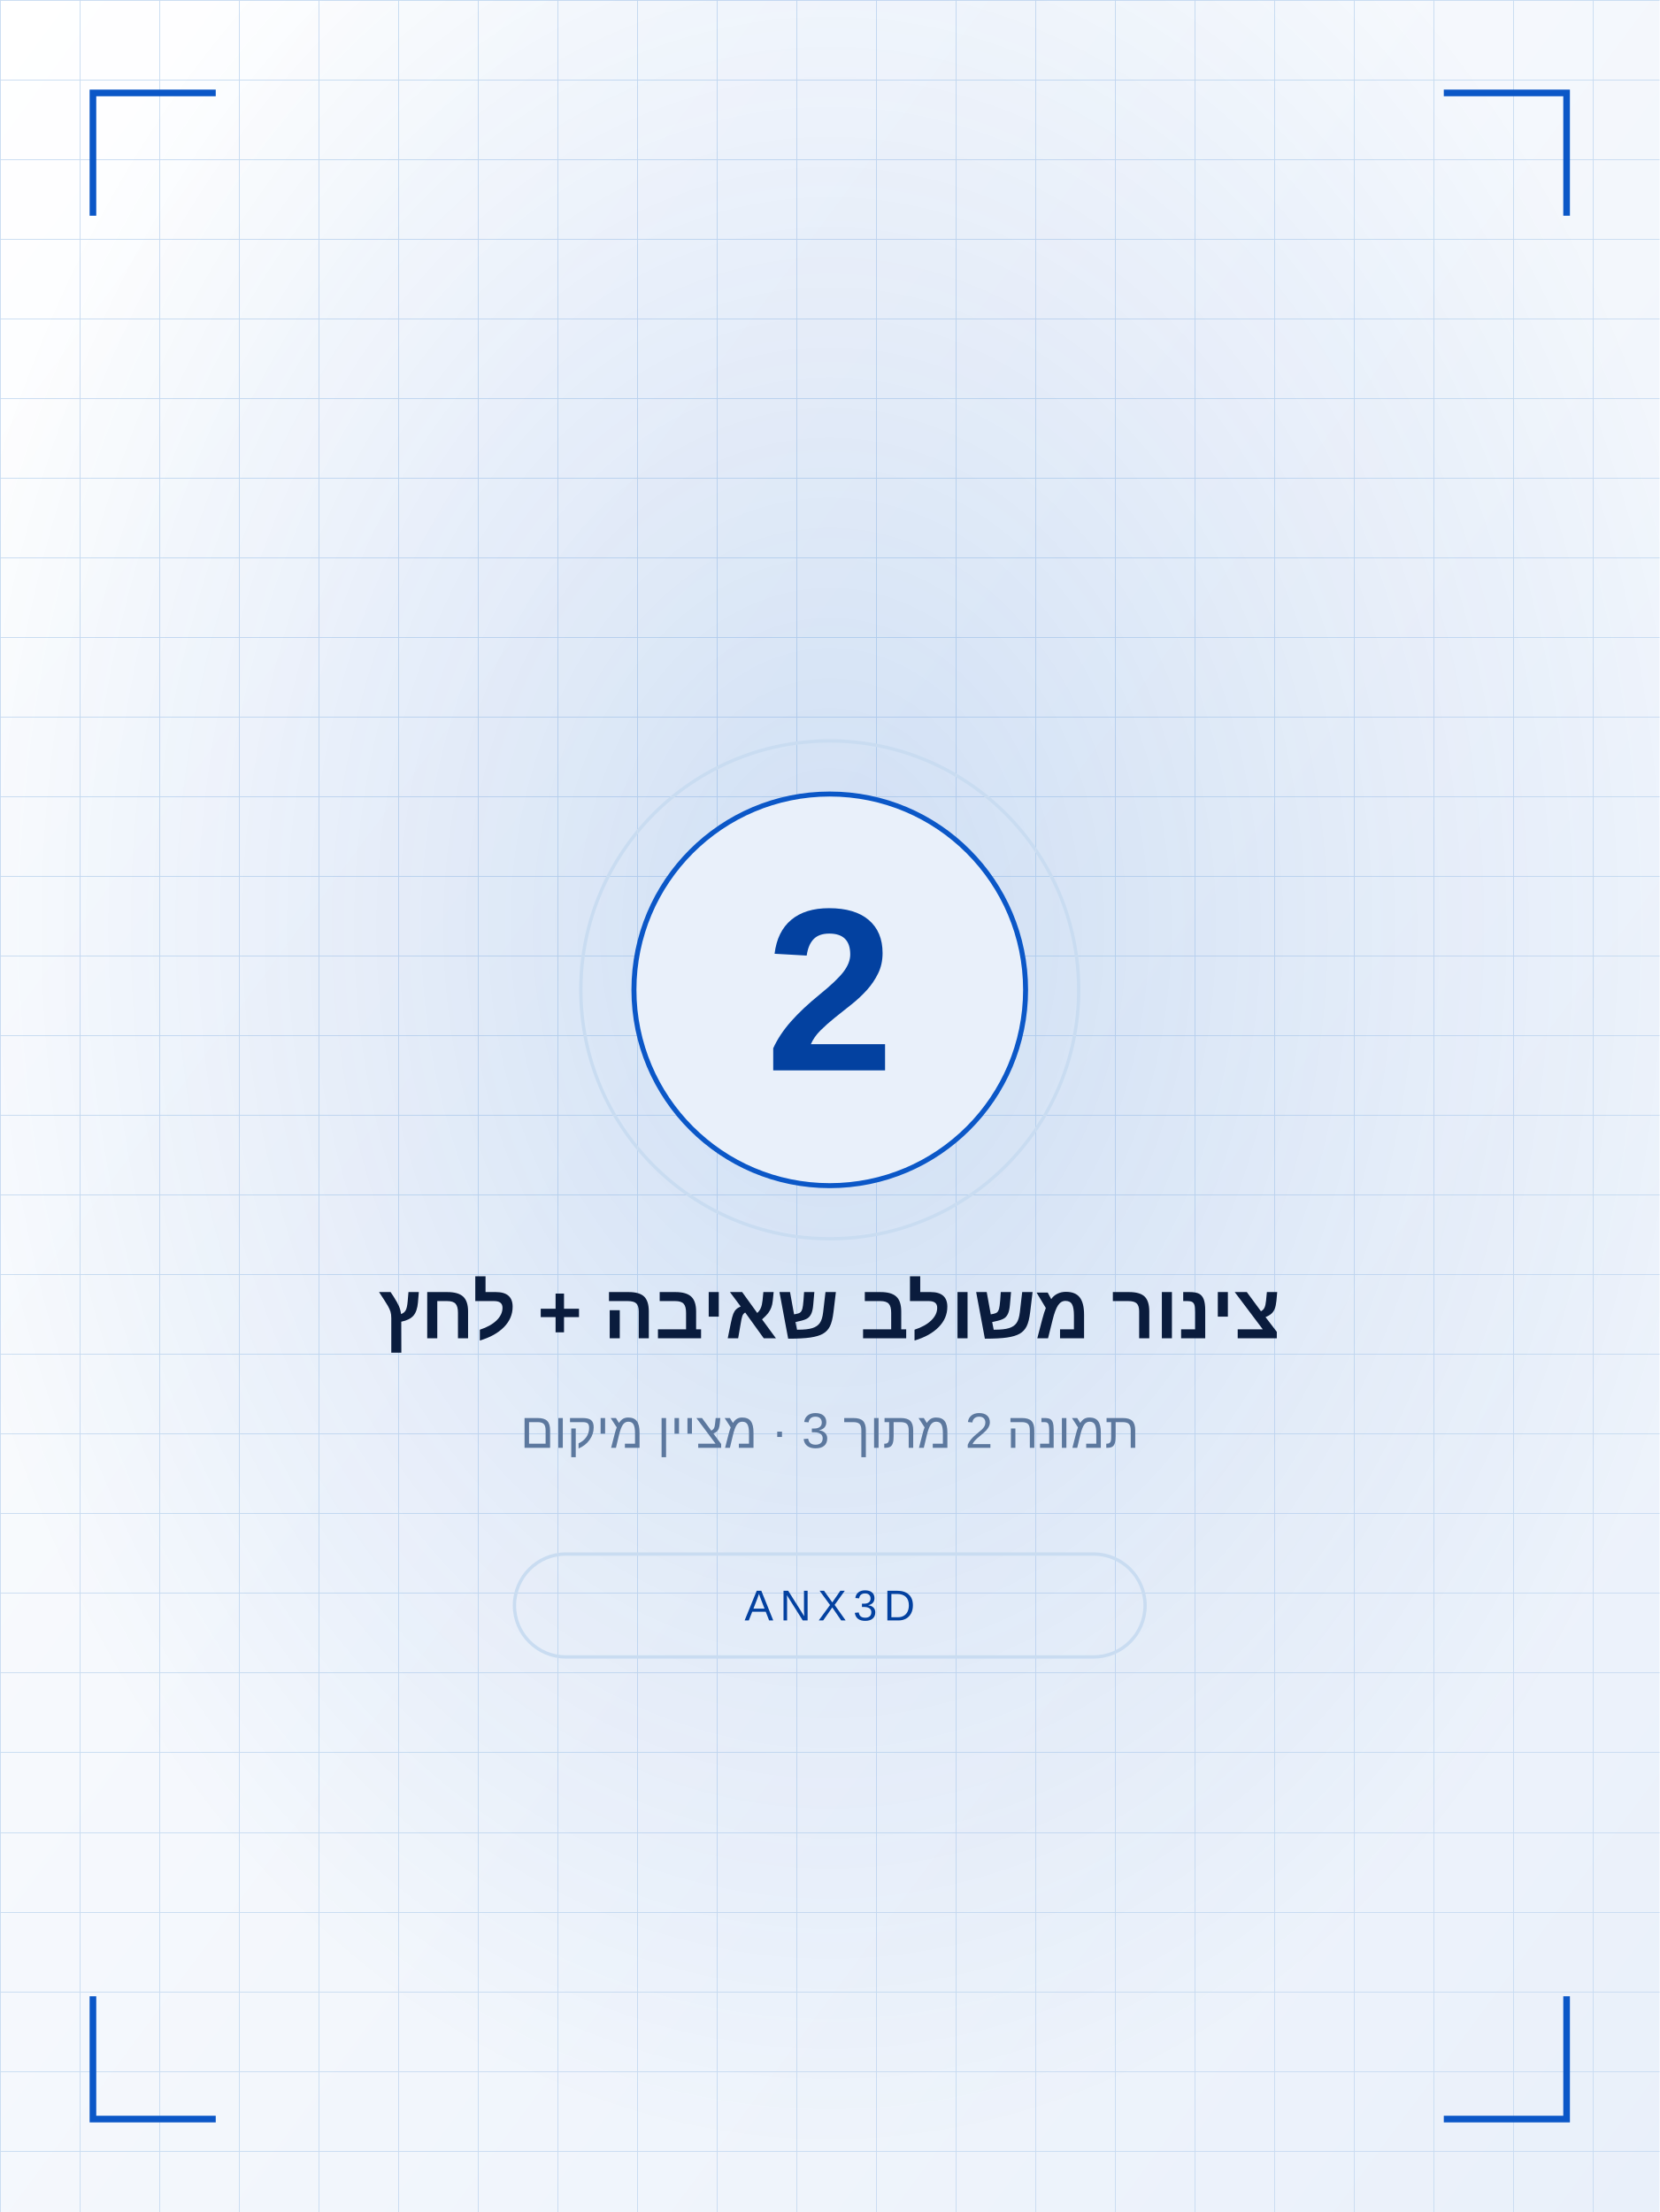
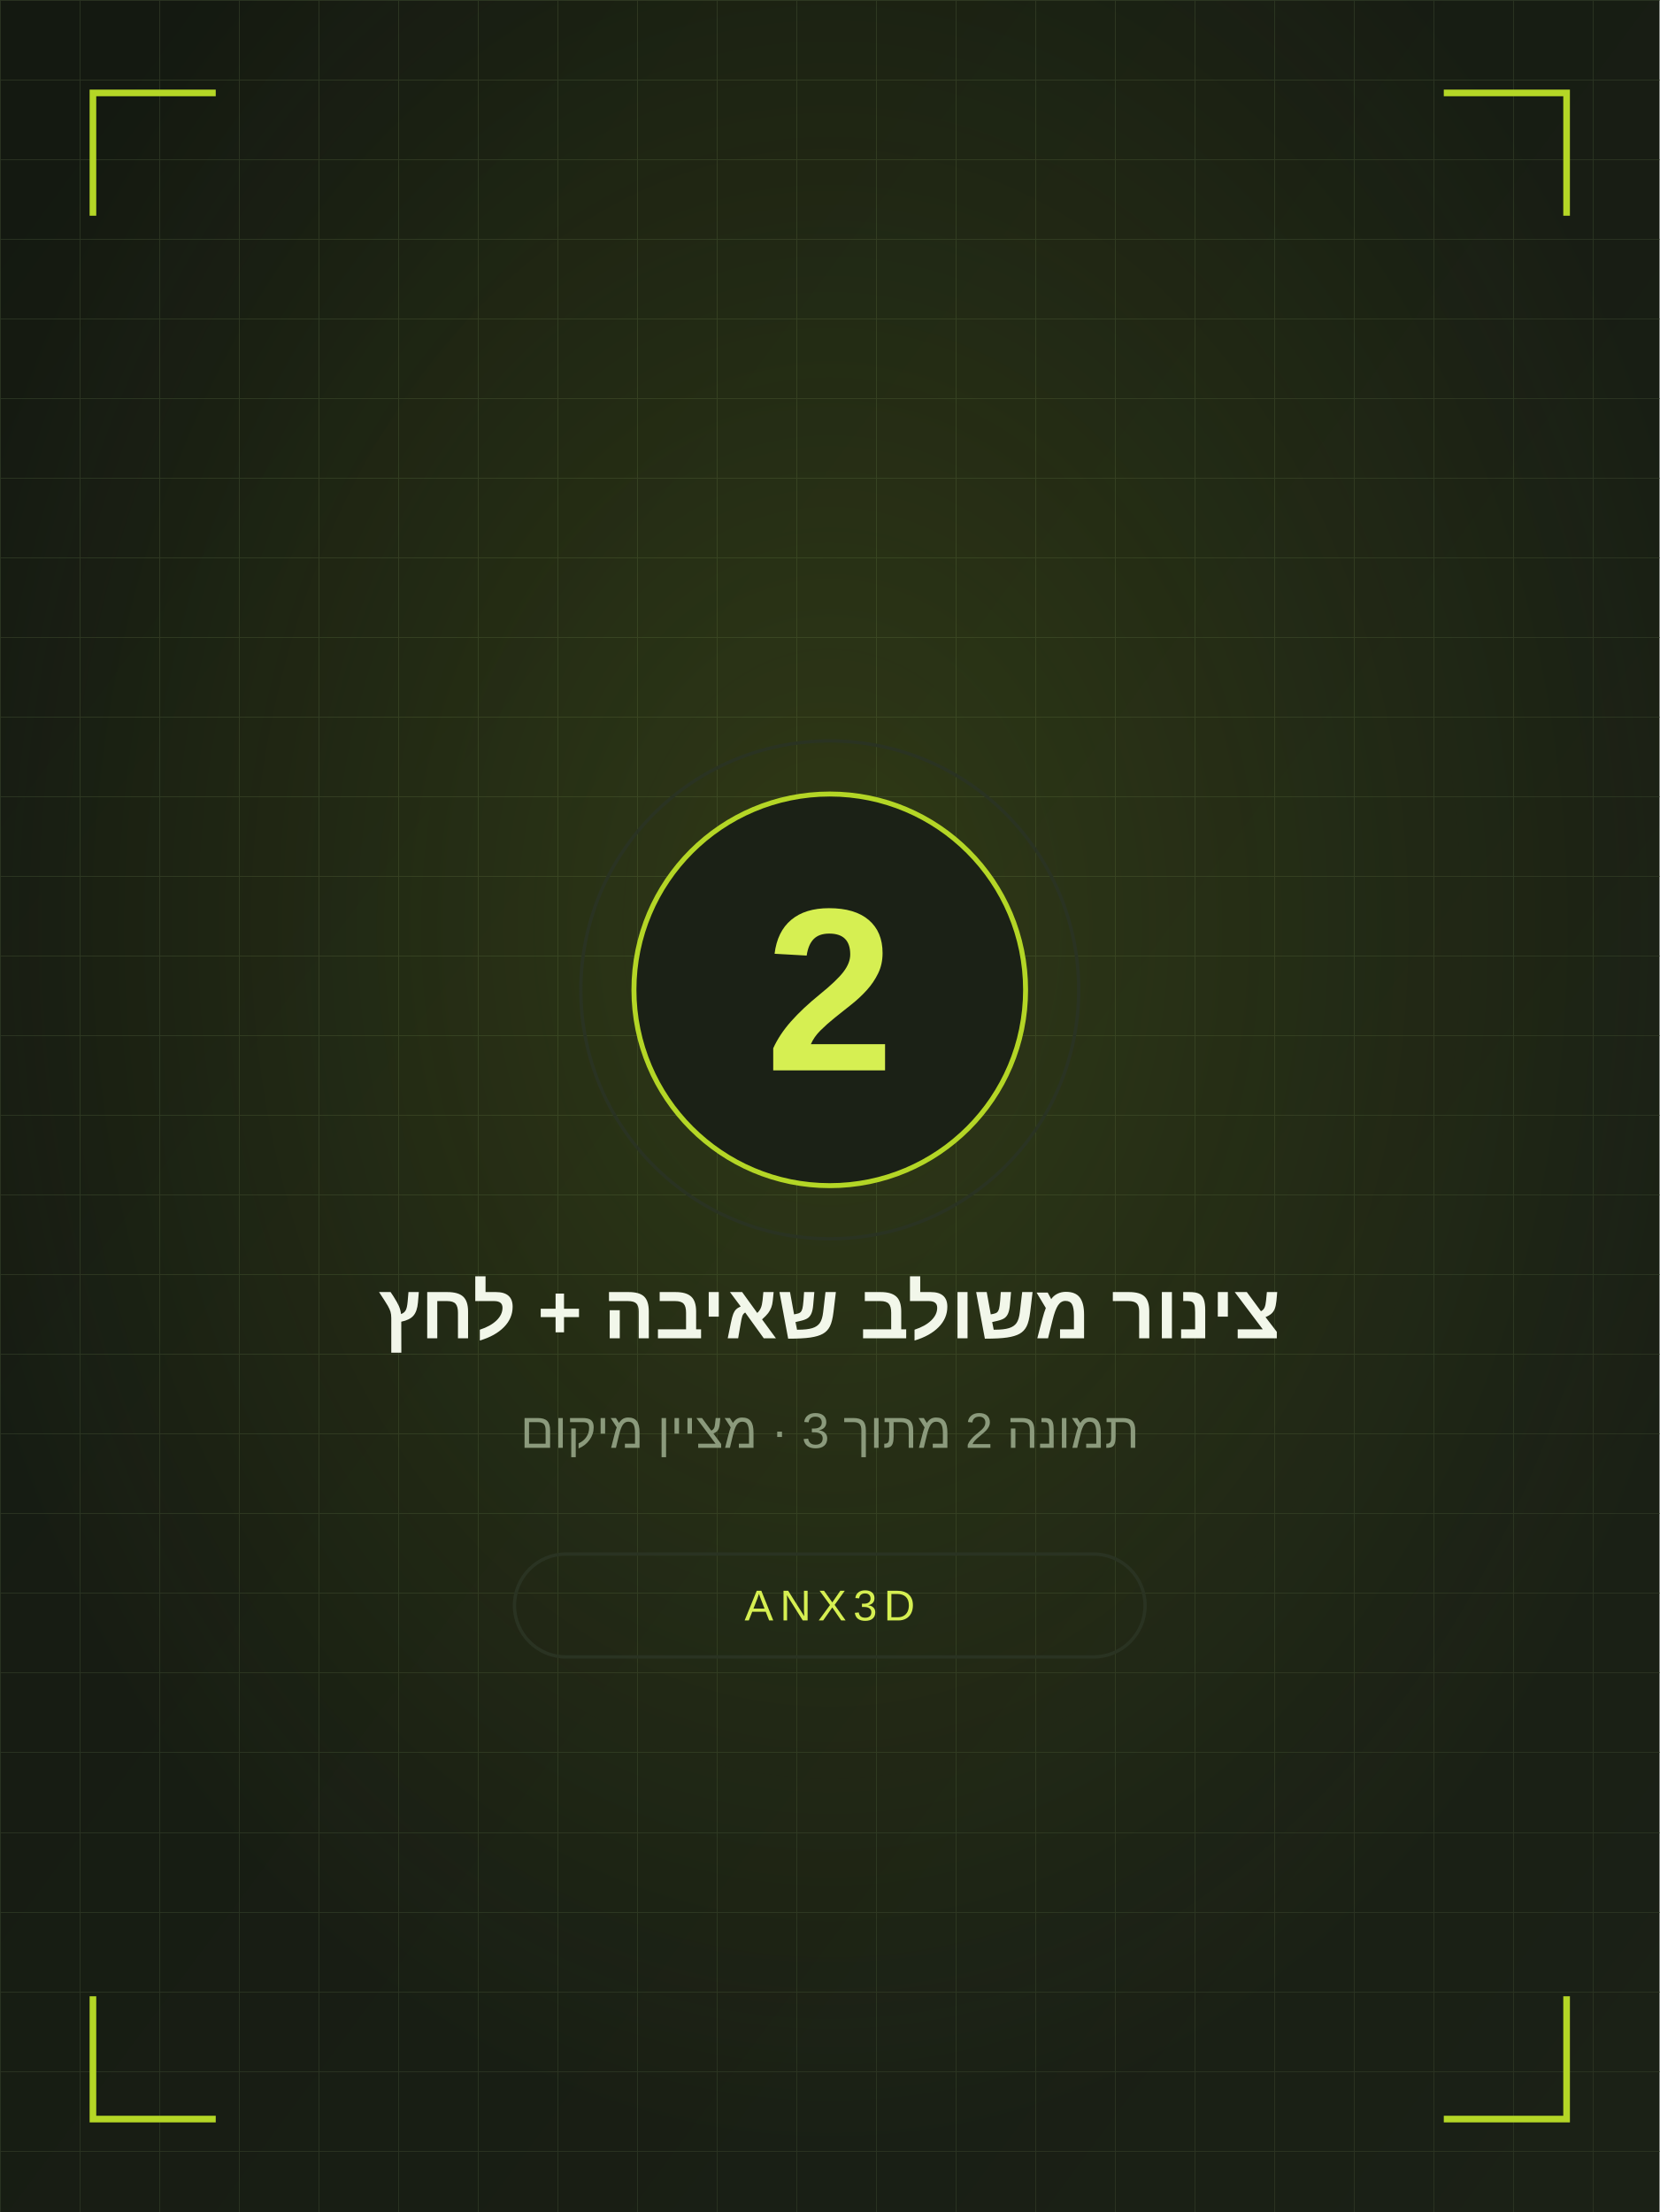
<svg xmlns="http://www.w3.org/2000/svg" width="1000" height="1333" viewBox="0 0 1000 1333" role="img" aria-label="צינור משולב שאיבה + לחץ — תמונה 2 מתוך 3 (מציין מיקום)">
  <defs>
    <linearGradient id="bg" x1="0" y1="0" x2="1" y2="1">
-       <stop offset="0%" stop-color="#ffffff" />
-       <stop offset="100%" stop-color="#e9f0fa" />
+       <stop offset="0%" stop-color="#141911" />
+       <stop offset="100%" stop-color="#1b2116" />
    </linearGradient>
    <pattern id="grid" width="48" height="48" patternUnits="userSpaceOnUse">
-       <path d="M48 0H0V48" fill="none" stroke="#c9dcf1" stroke-width="1" />
+       <path d="M48 0H0V48" fill="none" stroke="#2a3322" stroke-width="1" />
    </pattern>
    <radialGradient id="glow" cx="50%" cy="42%" r="55%">
-       <stop offset="0%" stop-color="#0b57c7" stop-opacity="0.16" />
-       <stop offset="100%" stop-color="#0b57c7" stop-opacity="0" />
+       <stop offset="0%" stop-color="#b4d626" stop-opacity="0.16" />
+       <stop offset="100%" stop-color="#b4d626" stop-opacity="0" />
    </radialGradient>
  </defs>
  <rect width="1000" height="1333" fill="url(#bg)" />
  <rect width="1000" height="1333" fill="url(#grid)" />
  <rect width="1000" height="1333" fill="url(#glow)" />
-   <path d="M56 128V56h72" fill="none" stroke="#0b57c7" stroke-width="4" stroke-linecap="square" />
-   <path d="M872 56h72v72" fill="none" stroke="#0b57c7" stroke-width="4" stroke-linecap="square" />
-   <path d="M944 1205v72h-72" fill="none" stroke="#0b57c7" stroke-width="4" stroke-linecap="square" />
-   <path d="M128 1277H56v-72" fill="none" stroke="#0b57c7" stroke-width="4" stroke-linecap="square" />
-   <circle cx="500" cy="596.5" r="150" fill="none" stroke="#c9dcf1" stroke-width="2" />
-   <circle cx="500" cy="596.5" r="118" fill="#e9f0fa" stroke="#0b57c7" stroke-width="3" />
-   <text x="500" y="596.5" text-anchor="middle" dominant-baseline="central" font-family="Heebo, Arial, sans-serif" font-size="140" font-weight="700" fill="#0341a0">2</text>
-   <text x="500" y="806.5" text-anchor="middle" direction="rtl" font-family="Heebo, Arial, sans-serif" font-size="46" font-weight="700" fill="#0a1c3d">צינור משולב שאיבה + לחץ</text>
-   <text x="500" y="872.5" text-anchor="middle" direction="rtl" font-family="Heebo, Arial, sans-serif" font-size="30" fill="#5c789e">תמונה 2 מתוך 3 · מציין מיקום</text>
-   <rect x="310" y="936.5" width="380" height="62" rx="31" fill="none" stroke="#c9dcf1" stroke-width="2" />
-   <text x="500" y="967.5" text-anchor="middle" dominant-baseline="central" font-family="Heebo, Arial, sans-serif" font-size="26" letter-spacing="4" fill="#0341a0">ANX3D</text>
+   <path d="M56 128V56h72" fill="none" stroke="#b4d626" stroke-width="4" stroke-linecap="square" />
+   <path d="M872 56h72v72" fill="none" stroke="#b4d626" stroke-width="4" stroke-linecap="square" />
+   <path d="M944 1205v72h-72" fill="none" stroke="#b4d626" stroke-width="4" stroke-linecap="square" />
+   <path d="M128 1277H56v-72" fill="none" stroke="#b4d626" stroke-width="4" stroke-linecap="square" />
+   <circle cx="500" cy="596.5" r="150" fill="none" stroke="#2a3322" stroke-width="2" />
+   <circle cx="500" cy="596.5" r="118" fill="#1b2116" stroke="#b4d626" stroke-width="3" />
+   <text x="500" y="596.5" text-anchor="middle" dominant-baseline="central" font-family="Heebo, Arial, sans-serif" font-size="140" font-weight="700" fill="#d6ef52">2</text>
+   <text x="500" y="806.5" text-anchor="middle" direction="rtl" font-family="Heebo, Arial, sans-serif" font-size="46" font-weight="700" fill="#f2f7ea">צינור משולב שאיבה + לחץ</text>
+   <text x="500" y="872.5" text-anchor="middle" direction="rtl" font-family="Heebo, Arial, sans-serif" font-size="30" fill="#8b9a7c">תמונה 2 מתוך 3 · מציין מיקום</text>
+   <rect x="310" y="936.5" width="380" height="62" rx="31" fill="none" stroke="#2a3322" stroke-width="2" />
+   <text x="500" y="967.5" text-anchor="middle" dominant-baseline="central" font-family="Heebo, Arial, sans-serif" font-size="26" letter-spacing="4" fill="#d6ef52">ANX3D</text>
</svg>
